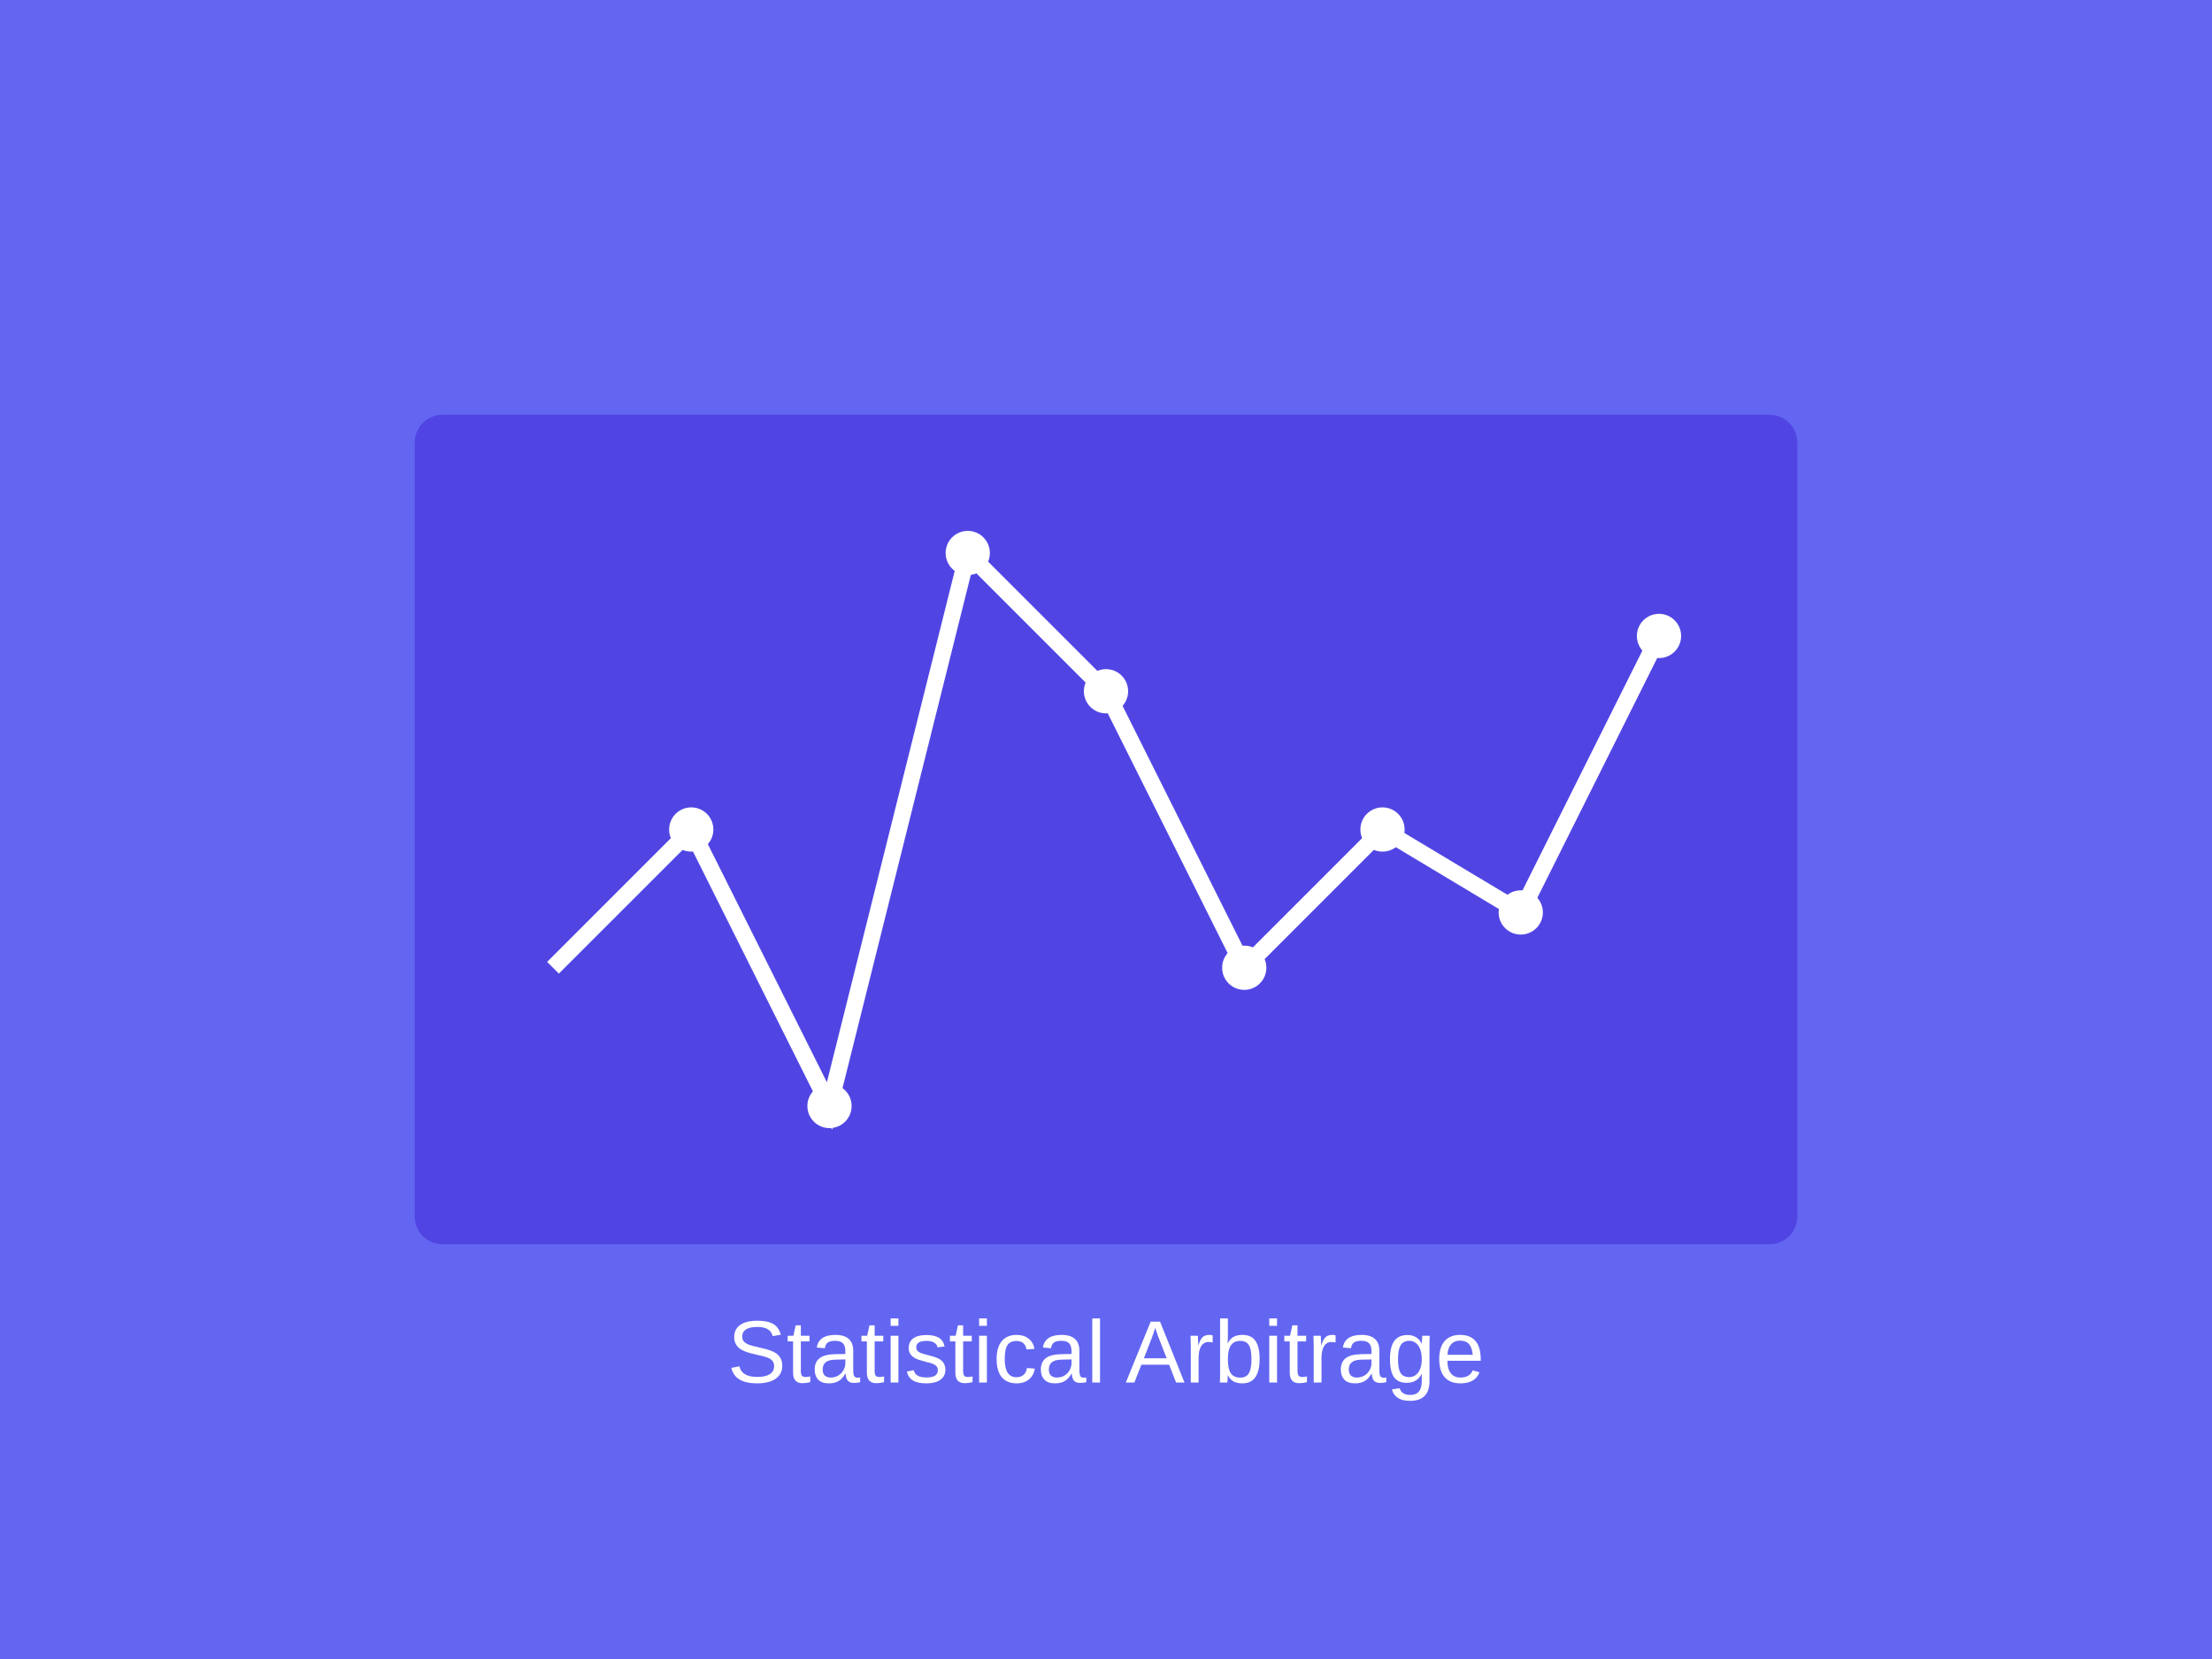
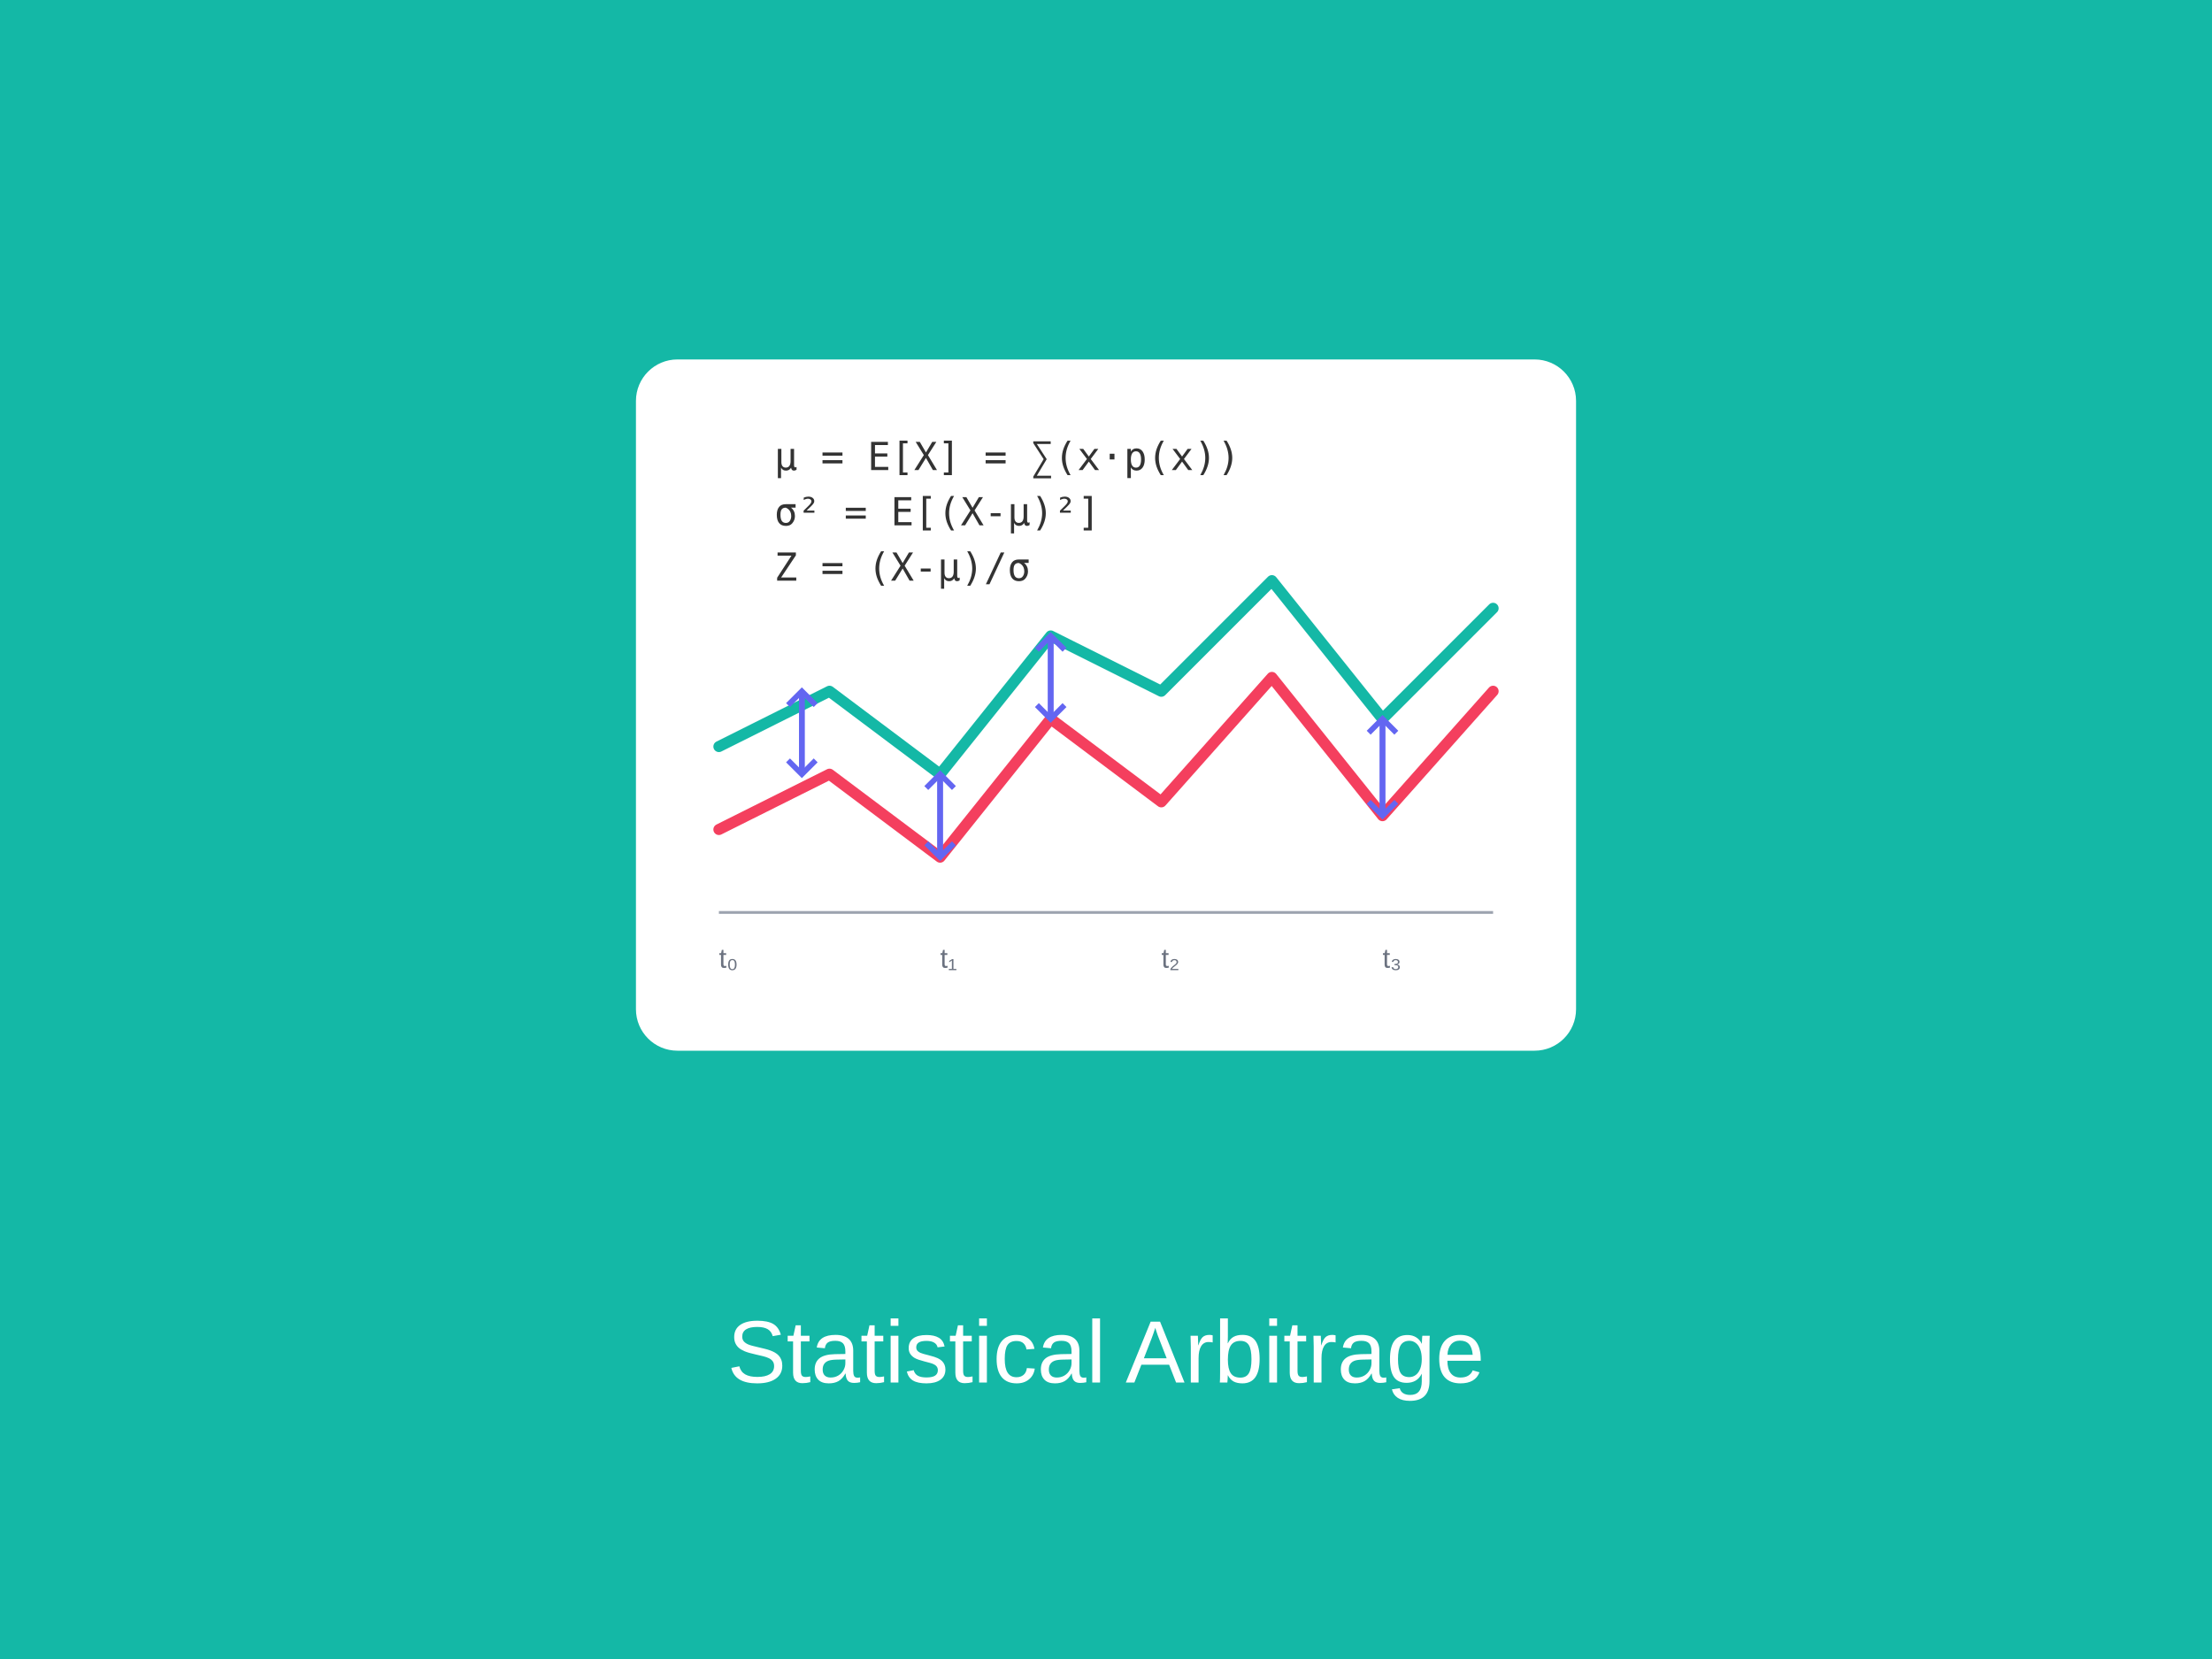
<svg xmlns="http://www.w3.org/2000/svg" width="800" height="600" viewBox="0 0 800 600">
-   <rect width="800" height="600" fill="#6366F1" />
-   <g transform="translate(150, 150)">
-     <rect width="500" height="300" fill="#5045E3" rx="10" />
-     <path d="M50,200 L100,150 L150,250 L200,50 L250,100 L300,200 L350,150 L400,180 L450,80" stroke="white" stroke-width="6" fill="none" />
-     <circle cx="100" cy="150" r="8" fill="white" />
-     <circle cx="150" cy="250" r="8" fill="white" />
-     <circle cx="200" cy="50" r="8" fill="white" />
-     <circle cx="250" cy="100" r="8" fill="white" />
-     <circle cx="300" cy="200" r="8" fill="white" />
-     <circle cx="350" cy="150" r="8" fill="white" />
-     <circle cx="400" cy="180" r="8" fill="white" />
-     <circle cx="450" cy="80" r="8" fill="white" />
+   <rect width="800" height="600" fill="#14B8A6" />
+   <g transform="translate(180, 100)">
+     <rect x="50" y="30" width="340" height="250" rx="15" fill="white" />
+     <polyline points="80,170 120,150 160,180 200,130 240,150 280,110 320,160 360,120" fill="none" stroke="#14B8A6" stroke-width="4" stroke-linecap="round" stroke-linejoin="round" />
+     <polyline points="80,200 120,180 160,210 200,160 240,190 280,145 320,195 360,150" fill="none" stroke="#F43F5E" stroke-width="4" stroke-linecap="round" stroke-linejoin="round" />
+     <path d="M110,150 L110,180" stroke="#6366F1" stroke-width="2" />
+     <path d="M110,180 L110,150" stroke="#6366F1" stroke-width="2" />
+     <path d="M105,155 L110,150 L115,155" stroke="#6366F1" stroke-width="2" fill="none" />
+     <path d="M105,175 L110,180 L115,175" stroke="#6366F1" stroke-width="2" fill="none" />
+     <path d="M160,180 L160,210" stroke="#6366F1" stroke-width="2" />
+     <path d="M160,210 L160,180" stroke="#6366F1" stroke-width="2" />
+     <path d="M155,185 L160,180 L165,185" stroke="#6366F1" stroke-width="2" fill="none" />
+     <path d="M155,205 L160,210 L165,205" stroke="#6366F1" stroke-width="2" fill="none" />
+     <path d="M200,130 L200,160" stroke="#6366F1" stroke-width="2" />
+     <path d="M200,160 L200,130" stroke="#6366F1" stroke-width="2" />
+     <path d="M195,135 L200,130 L205,135" stroke="#6366F1" stroke-width="2" fill="none" />
+     <path d="M195,155 L200,160 L205,155" stroke="#6366F1" stroke-width="2" fill="none" />
+     <path d="M320,160 L320,195" stroke="#6366F1" stroke-width="2" />
+     <path d="M320,195 L320,160" stroke="#6366F1" stroke-width="2" />
+     <path d="M315,165 L320,160 L325,165" stroke="#6366F1" stroke-width="2" fill="none" />
+     <path d="M315,190 L320,195 L325,190" stroke="#6366F1" stroke-width="2" fill="none" />
+     <text x="100" y="70" font-family="monospace" font-size="14" fill="#333">μ = E[X] = ∑(x·p(x))</text>
+     <text x="100" y="90" font-family="monospace" font-size="14" fill="#333">σ² = E[(X-μ)²]</text>
+     <text x="100" y="110" font-family="monospace" font-size="14" fill="#333">Z = (X-μ)/σ</text>
+     <line x1="80" y1="230" x2="360" y2="230" stroke="#9CA3AF" stroke-width="1" />
+     <text x="80" y="250" font-family="Arial" font-size="10" fill="#6B7280">t₀</text>
+     <text x="160" y="250" font-family="Arial" font-size="10" fill="#6B7280">t₁</text>
+     <text x="240" y="250" font-family="Arial" font-size="10" fill="#6B7280">t₂</text>
+     <text x="320" y="250" font-family="Arial" font-size="10" fill="#6B7280">t₃</text>
  </g>
  <text x="400" y="500" font-family="Arial" font-size="32" fill="white" text-anchor="middle">Statistical Arbitrage</text>
</svg>
